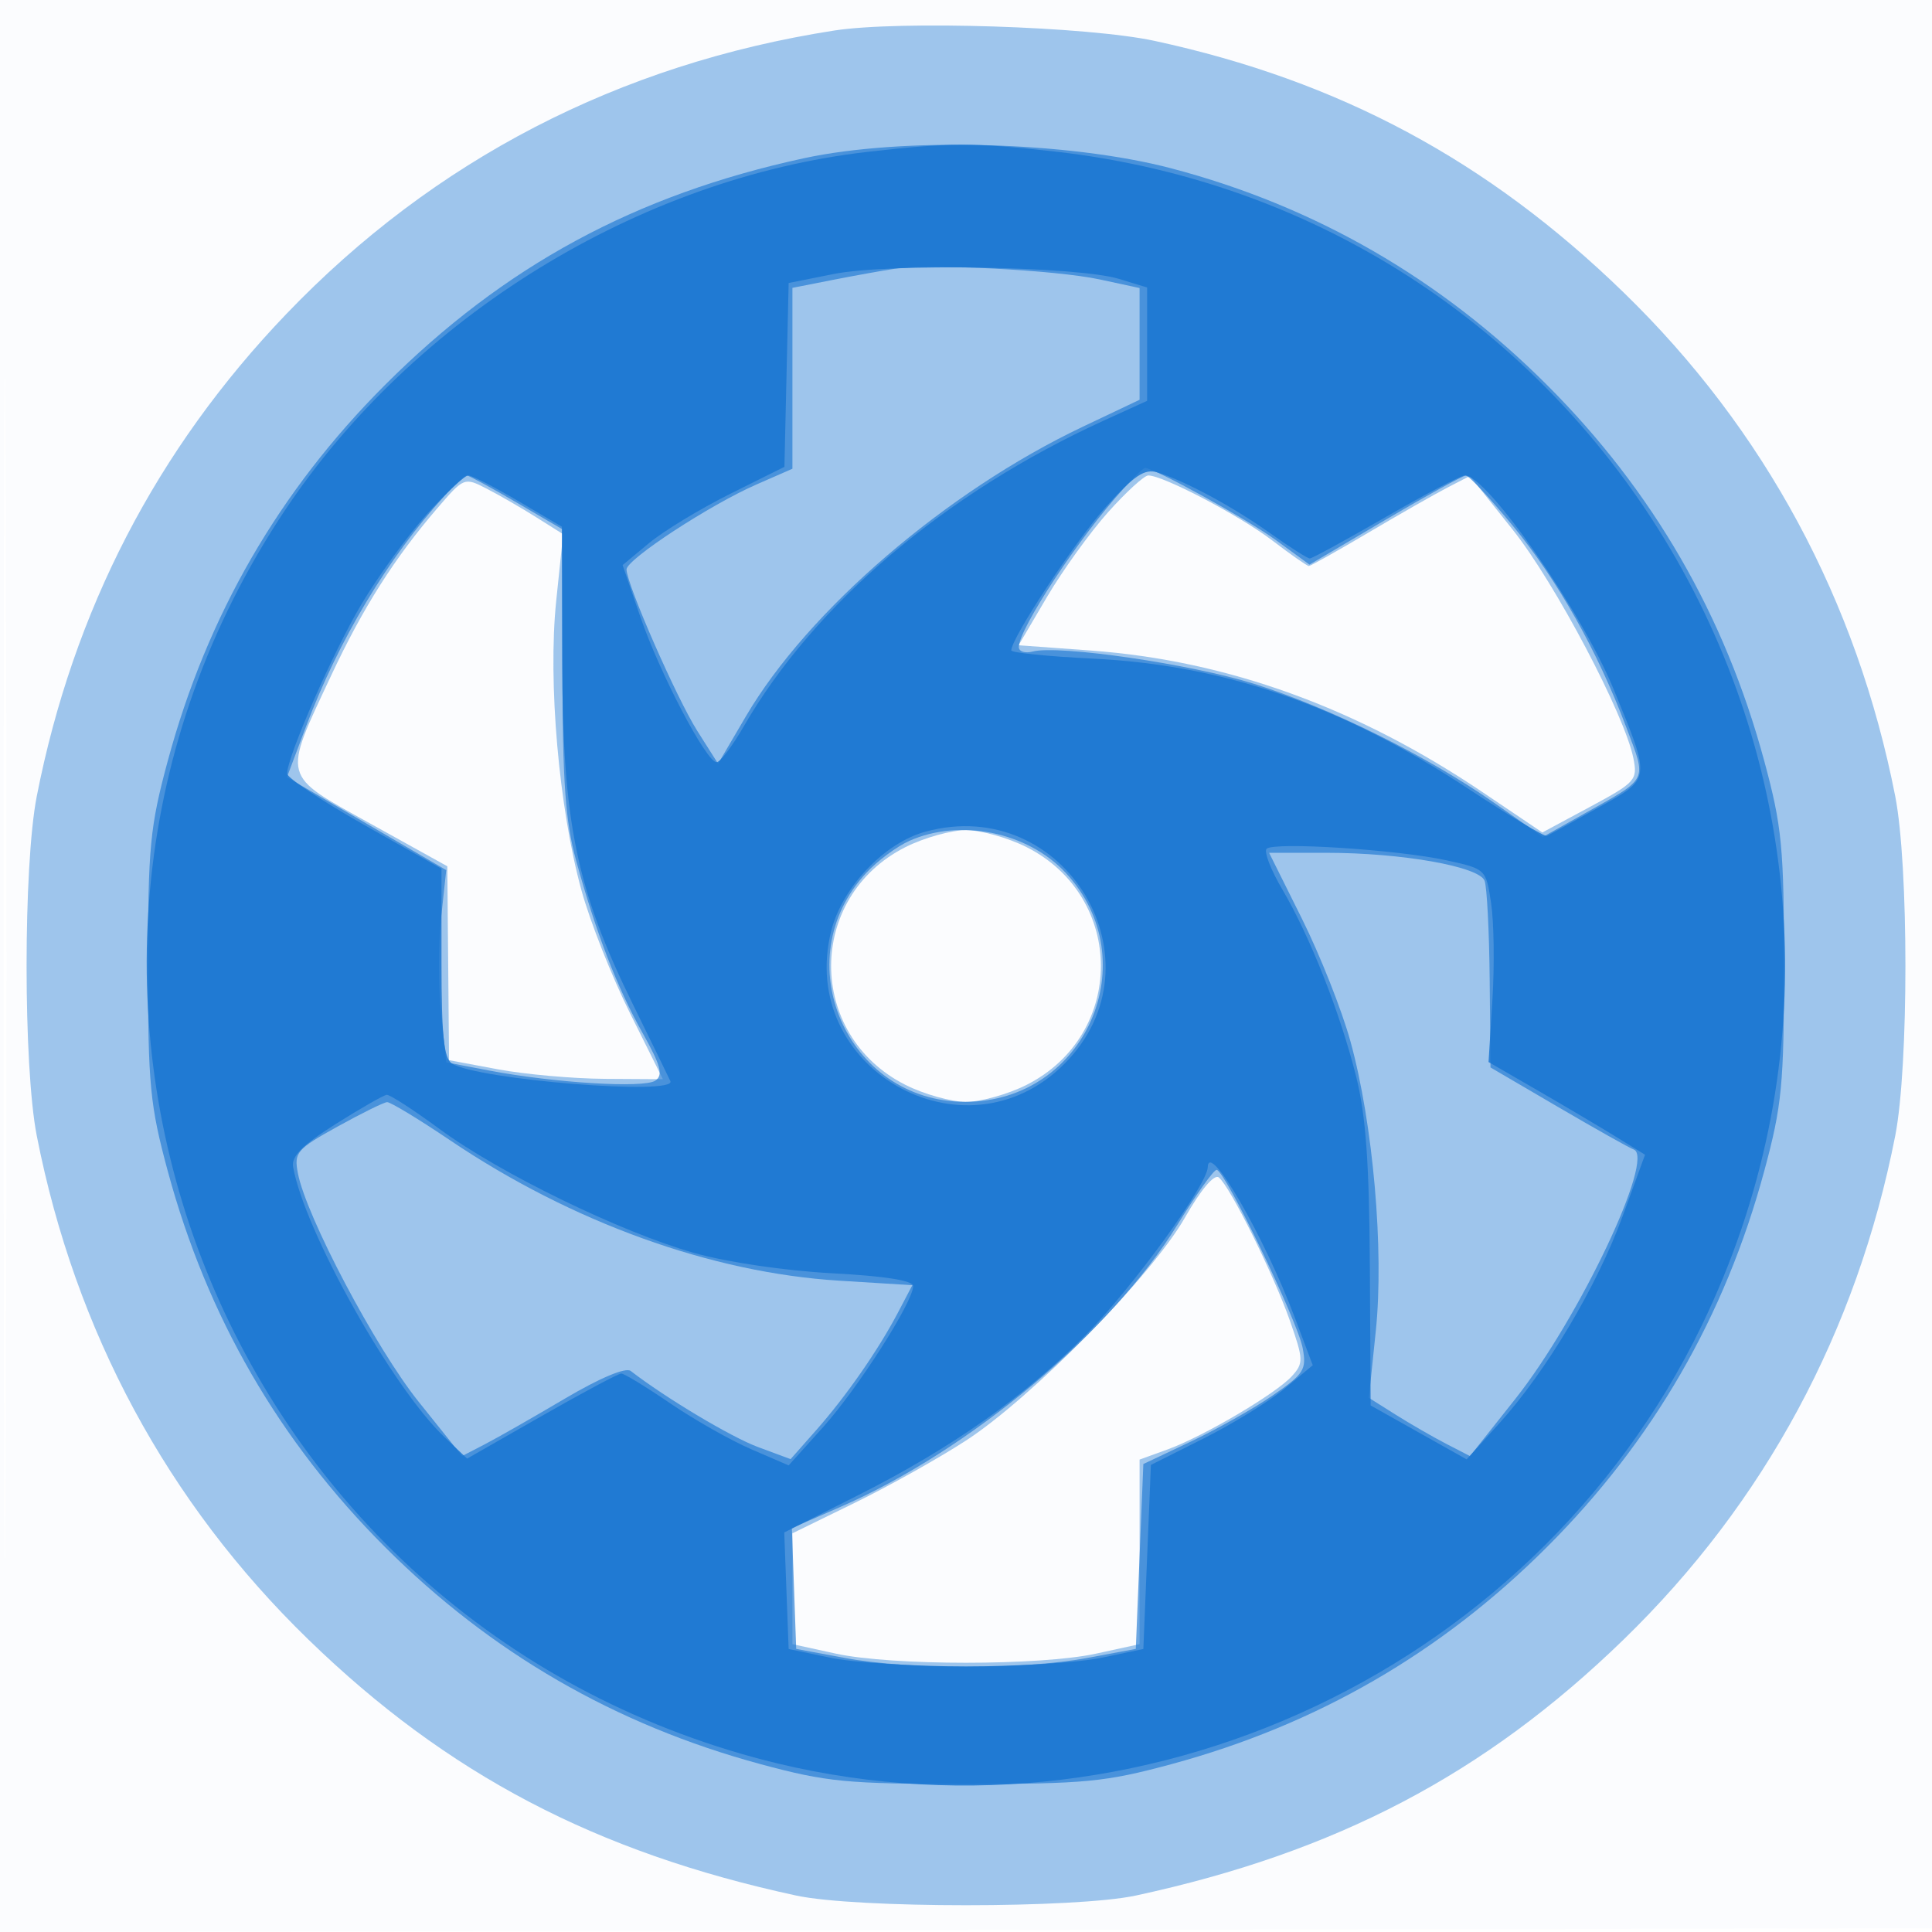
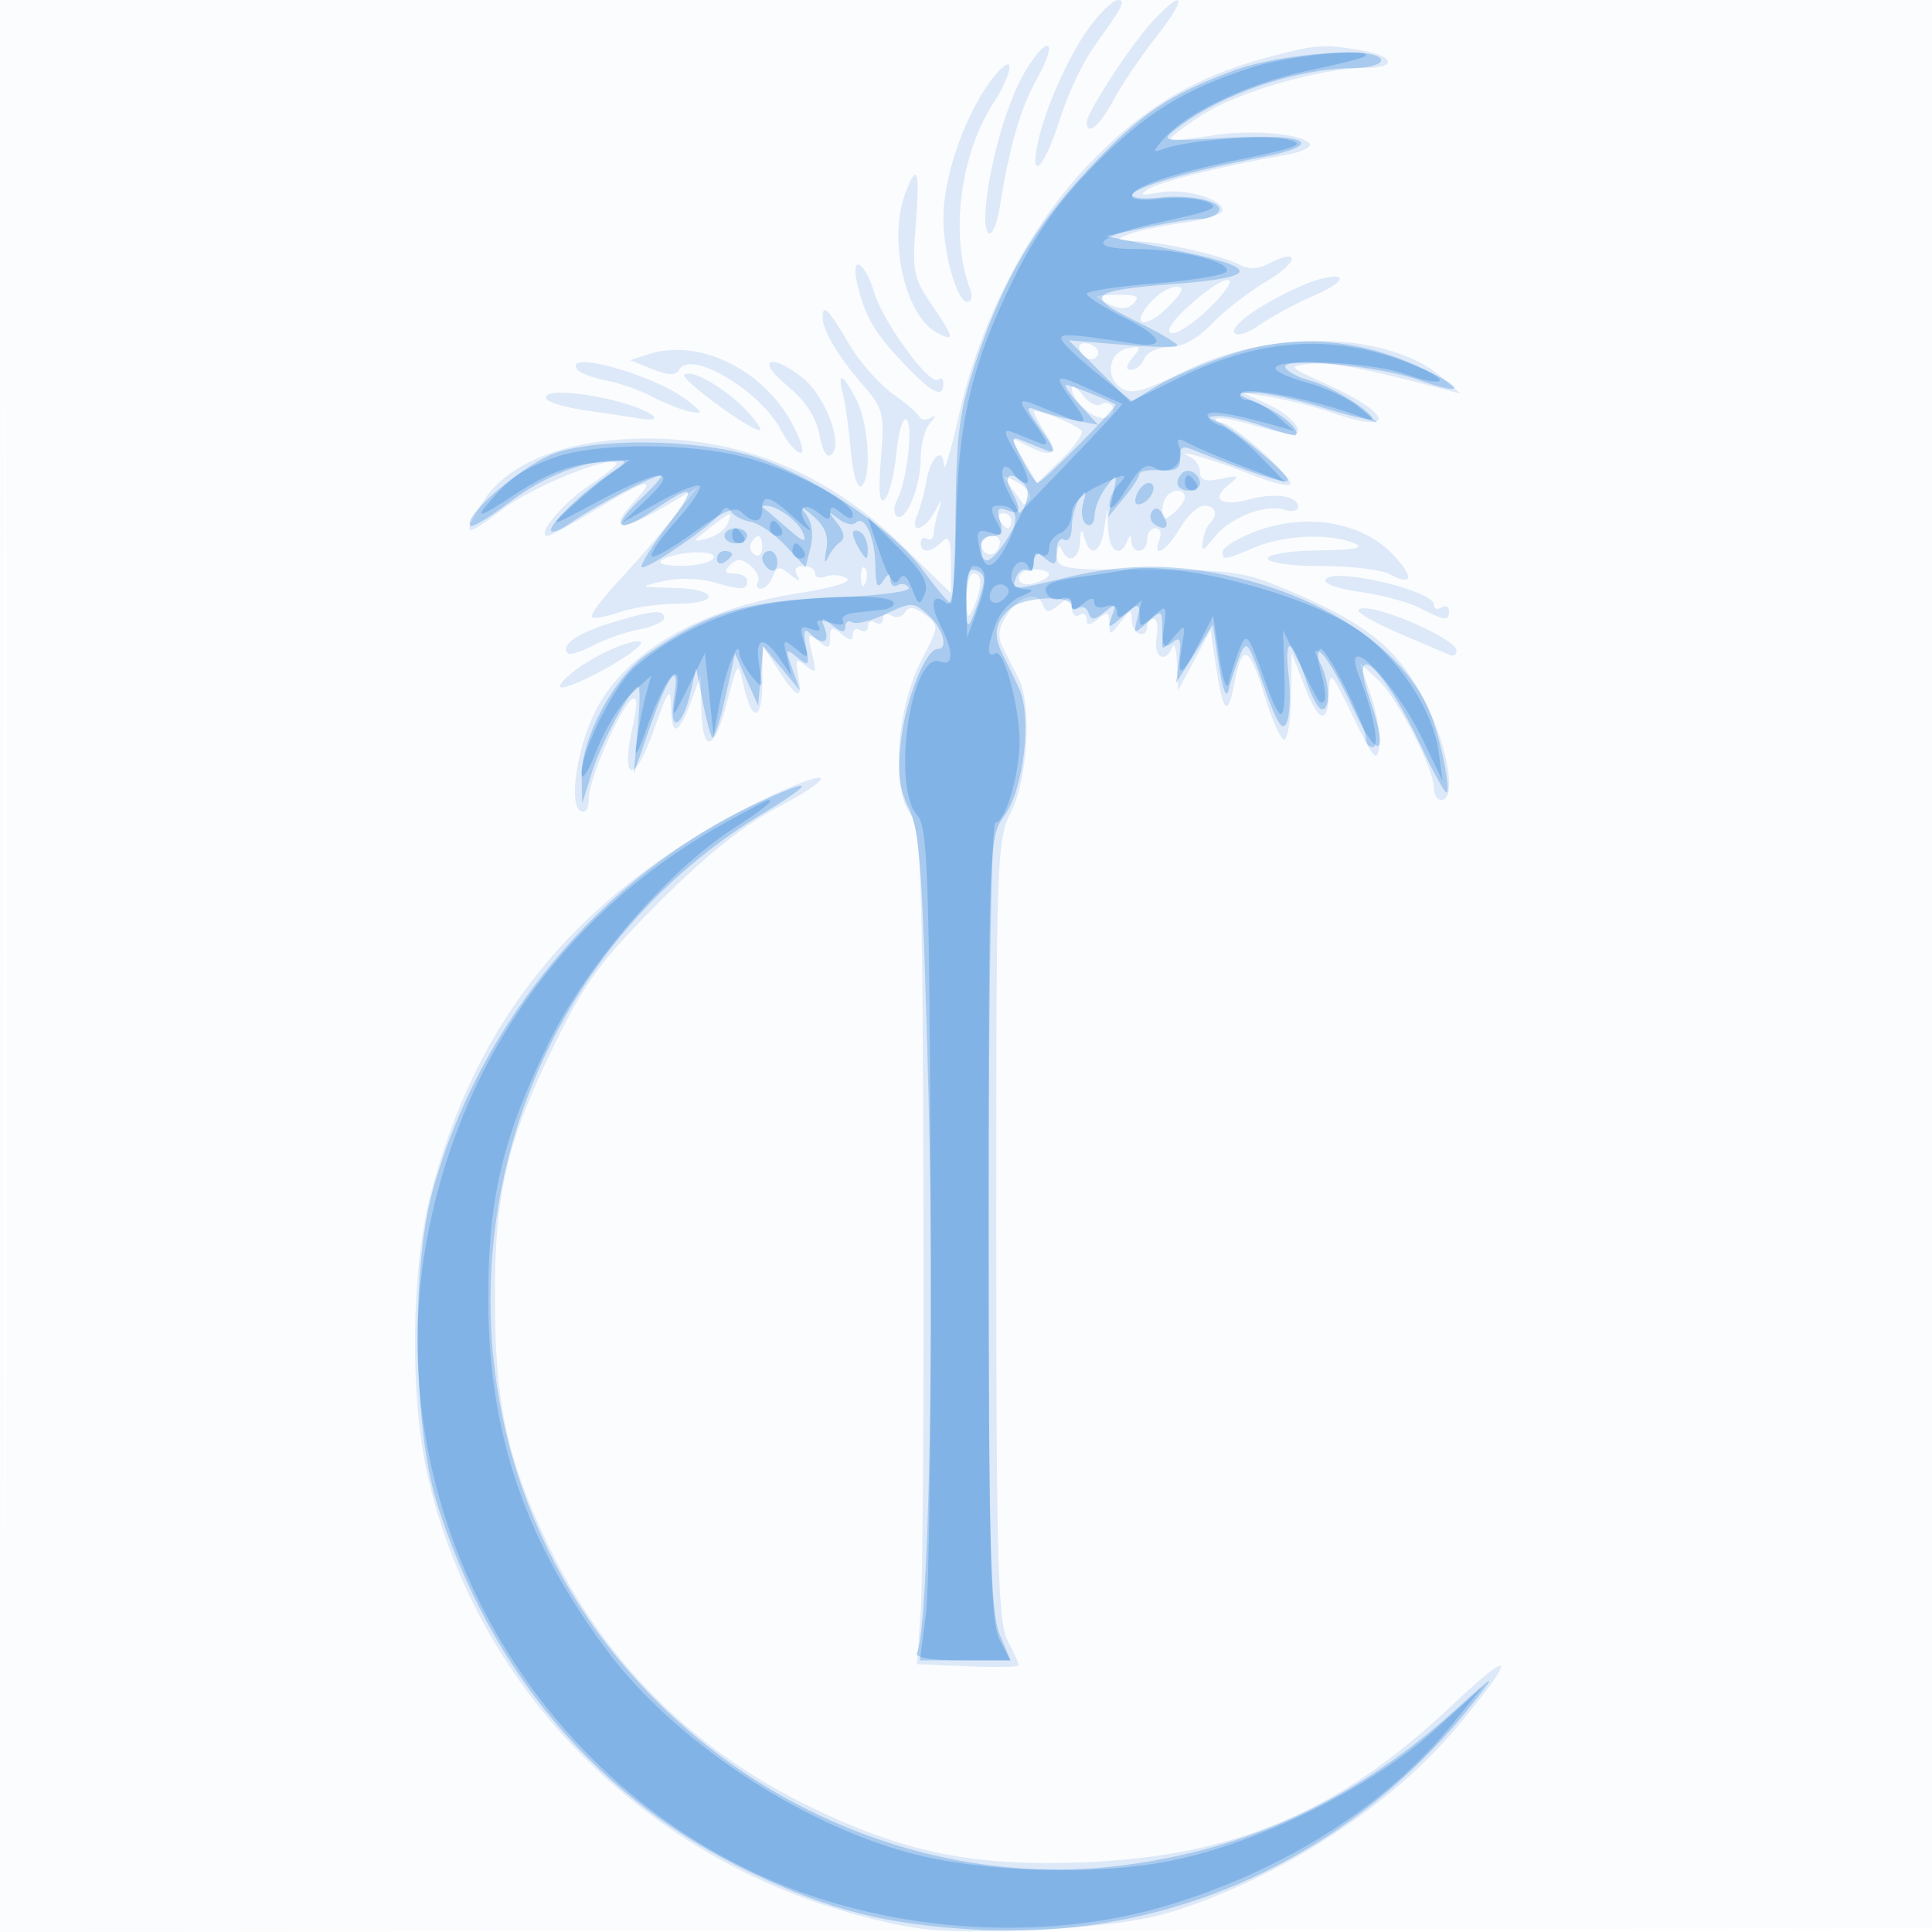
<svg xmlns="http://www.w3.org/2000/svg" width="256" height="256">
-   <path fill-opacity=".016" d="M0 128.004v128.004l128.25-.254 128.25-.254.254-127.75L257.008 0H0v128.004m.485.496c0 70.4.119 99.053.265 63.672.146-35.38.146-92.98 0-128C.604 29.153.485 58.1.485 128.5" fill="#1976D2" fill-rule="evenodd" />
-   <path fill-opacity=".414" d="M110.5 4.051C82.037 8.492 57.508 21.188 37.936 41.608 20.753 59.537 9.701 80.895 4.873 105.5c-1.801 9.181-1.801 35.819 0 45 5.086 25.923 17.318 48.612 35.98 66.739 18.375 17.848 38.091 28.197 64.647 33.931 7.912 1.708 37.088 1.708 45 0 26.556-5.734 46.272-16.083 64.647-33.931 18.662-18.127 30.894-40.816 35.98-66.739 1.801-9.181 1.801-35.819 0-45-5.086-25.923-17.318-48.612-35.98-66.739-18.016-17.5-37.679-28.049-62.147-33.342-8.851-1.915-33.839-2.719-42.5-1.368M57.937 67.355c-5.675 6.602-9.848 13.179-14.046 22.136-6.475 13.818-6.675 13.065 5.205 19.652l10.177 5.643.114 12.846.113 12.847 6.5 1.214c3.575.667 9.951 1.235 14.169 1.26l7.669.047-4.359-8.75c-2.397-4.812-5.289-12.125-6.425-16.25-2.998-10.886-4.465-27.659-3.355-38.358l.919-8.858-3.559-2.242c-1.957-1.233-4.909-2.936-6.559-3.786-2.978-1.534-3.026-1.515-6.563 2.599m88.906.496c-2.389 2.669-6.038 7.731-8.111 11.25l-3.767 6.399 9.58.7c18.028 1.316 35.321 7.575 51.975 18.814l7.848 5.295 6.334-3.404c6.009-3.23 6.304-3.56 5.738-6.405-1.147-5.77-10.374-23.254-15.998-30.312l-5.672-7.12-3.002 1.552c-1.651.854-6.361 3.538-10.467 5.966-4.107 2.428-7.65 4.414-7.875 4.414-.225 0-2.416-1.532-4.869-3.404-4.319-3.297-14.43-8.596-16.402-8.596-.533 0-2.924 2.183-5.312 4.851M119.97 112.25c-13.123 6.629-13.123 24.871 0 31.5 2.45 1.238 6.063 2.25 8.03 2.25 1.967 0 5.58-1.012 8.03-2.25 13.123-6.629 13.123-24.871 0-31.5-2.45-1.237-6.063-2.25-8.03-2.25-1.967 0-5.58 1.013-8.03 2.25M157 161.354c-4.352 7.642-20.272 23.85-29 29.524-3.575 2.325-10.213 6.041-14.75 8.26l-8.25 4.033V217.858l5.75 1.254c7.405 1.615 27.095 1.615 34.5 0l5.75-1.254v-24.456l3.648-1.32c4.794-1.733 14.437-7.412 16.54-9.741 1.553-1.719 1.535-2.204-.269-7.341-2.19-6.233-7.905-17.753-9.416-18.979-.608-.493-2.383 1.609-4.503 5.333" fill="#1976D2" fill-rule="evenodd" />
-   <path fill-opacity=".633" d="M106.5 20.973c-22.292 4.83-39.705 14.257-55.488 30.039-14.029 14.03-23.57 30.536-28.774 49.782-2.363 8.739-2.625 11.45-2.625 27.206s.262 18.467 2.625 27.206c5.204 19.246 14.745 35.752 28.774 49.782 14.03 14.029 30.536 23.57 49.782 28.774 8.739 2.363 11.45 2.625 27.206 2.625s18.467-.262 27.206-2.625c19.246-5.204 35.752-14.745 49.782-28.774 14.029-14.03 23.57-30.536 28.774-49.782 2.363-8.739 2.625-11.45 2.625-27.206s-.262-18.467-2.625-27.206c-5.204-19.246-14.745-35.752-28.774-49.782-14.091-14.09-30.744-23.693-49.782-28.705-13.549-3.567-35.609-4.171-48.706-1.334m12 14.646c-1.65.25-5.362.92-8.25 1.489L105 38.142v23.97l-4.75 2.077c-6.192 2.707-17.255 9.944-17.232 11.273.035 1.995 6.648 17.075 9.379 21.388l2.754 4.349 3.674-6.267c8.243-14.057 26.562-29.805 44.666-38.396L151 52.973V38.166l-5.25-1.133c-5.812-1.255-22.567-2.124-27.25-1.414m30.364 29.131C143.041 71.129 135 83.305 135 85.744c0 .588.826.853 1.835.589 3.458-.904 21.048 1.663 29.357 4.284 10.03 3.165 22.999 9.592 31.774 15.747l6.466 4.535 5.534-3.108c8.572-4.815 8.255-4.157 5.513-11.444-3.799-10.092-9.099-19.497-15.061-26.725-3.004-3.642-5.79-6.614-6.19-6.605-.4.009-5.225 2.667-10.721 5.907l-9.993 5.89-4.507-3.286C165.275 68.808 152.92 62 151.716 62c-.188 0-1.472 1.237-2.852 2.75m-90 1C51.41 73.915 44.842 84.856 40.56 96.241l-2.536 6.741 10.552 6.155 10.552 6.156-.681 6.353c-.374 3.495-.372 9.226.004 12.737l.683 6.383 5.683 1.085c8.602 1.642 20.516 2.366 22.019 1.338 1.068-.73.728-1.998-1.686-6.301-3.395-6.053-6.18-13.281-8.819-22.888-1.413-5.145-1.79-10.397-1.808-25.188L74.5 70.123l-6.088-3.561C65.063 64.603 62.11 63 61.849 63c-.261 0-1.605 1.237-2.985 2.75m61.636 45.667c-1.65.737-4.209 2.632-5.686 4.211-10.782 11.526-2.66 30.372 13.089 30.372 15.938 0 24.142-18.76 13.283-30.373-5.038-5.388-13.972-7.206-20.686-4.21m52.021 10.333c2.397 4.813 5.289 12.125 6.425 16.25 2.998 10.886 4.465 27.659 3.355 38.358l-.919 8.858 3.559 2.242c1.957 1.233 4.972 2.97 6.7 3.861l3.141 1.62 5.984-7.548c8.468-10.679 18.616-32.069 15.696-33.084-.529-.184-5.012-2.704-9.962-5.6l-9-5.265-.109-11.634c-.061-6.398-.364-12.295-.675-13.105-.725-1.891-10.983-3.703-20.967-3.703h-7.587l4.359 8.75M44.704 149.289c-5.391 2.986-5.757 3.417-5.238 6.149 1.091 5.733 10.297 23.167 15.988 30.278l5.776 7.216 3.002-1.552c1.651-.854 6.432-3.58 10.625-6.059 4.62-2.731 8.054-4.175 8.714-3.664 4.628 3.577 13.301 8.762 16.873 10.086l4.316 1.6 3.37-3.816c3.99-4.517 8.242-10.633 10.867-15.629l1.893-3.603-9.695-.598c-16.92-1.046-35.444-7.731-51.57-18.613-4.144-2.796-7.893-5.066-8.33-5.045-.437.022-3.403 1.484-6.591 3.25m111.329 12.97c-8.786 14.244-27.564 29.962-44.73 37.44l-6.376 2.778.286 8.006.287 8.007 6.5 1.208c8.333 1.549 23.668 1.549 32 0l6.5-1.209.5-12.249.5-12.249 6.276-2.966c3.452-1.63 8.335-4.381 10.851-6.113 4.167-2.866 4.523-3.428 3.986-6.28-.682-3.621-10.343-23.636-11.403-23.623-.39.004-2.72 3.267-5.177 7.25" fill="#1976D2" fill-rule="evenodd" />
-   <path fill-opacity=".833" d="M115 20.118C84.682 23.586 54.789 41.994 37.68 67.73-3.021 128.953 27.51 211.9 98.296 232.413c50.062 14.507 104.459-9.792 127.215-56.827C258.3 107.81 214.472 28.41 139.666 20.069c-10.711-1.194-13.857-1.188-24.666.049m-4.5 16.181l-6 1.201-.28 12.178-.28 12.179-7.22 3.599c-3.971 1.98-8.795 4.91-10.72 6.51l-3.5 2.91 2.334 6.812C87.393 89.16 93.598 101 94.954 101c.471 0 2.089-2.137 3.596-4.75 9.336-16.183 26.726-30.955 47.7-40.518l5.75-2.621V38.094l-3.75-1.144c-5.437-1.658-30.556-2.091-37.75-.651m36.061 30.844C142.51 71.649 134 84.546 134 86.18c0 .31 4.838.799 10.75 1.087 17.603.858 33.113 6.239 49.915 17.316 5.371 3.542 10.015 6.322 10.319 6.178.304-.143 3.341-1.819 6.75-3.723 7.107-3.97 7.052-3.561 2.109-15.64C209.616 81.068 197.061 63 194.11 63c-.524 0-5.238 2.475-10.478 5.5-5.239 3.025-9.774 5.5-10.077 5.5-.303 0-2.689-1.521-5.303-3.38-4.927-3.505-11.193-6.882-14.883-8.021-1.702-.526-3.071.388-6.808 4.544m-90.026 1.029c-2.558 2.845-6.464 8.226-8.681 11.958-3.706 6.237-9.746 20.006-9.814 22.37-.016.55 4.581 3.611 10.216 6.803l10.244 5.802v12.483c0 9.611.322 12.681 1.398 13.348 3.467 2.146 29.807 4.253 28.929 2.314-.187-.412-2.439-5.025-5.004-10.25-7.445-15.161-9.276-24.064-9.326-45.352l-.043-17.851-5.771-3.399C65.508 64.529 62.522 63 62.048 63c-.474 0-2.955 2.328-5.513 5.172m66.085 42.031c-5.429 1.479-11.024 7.375-12.478 13.148C105.571 141.503 127.79 154.21 141 141c13.493-13.493.151-35.847-18.38-30.797m45.208 2.27c-.369.387.572 2.813 2.091 5.39 3.672 6.227 7.668 16.356 9.778 24.784 1.284 5.128 1.741 11.474 1.817 25.216l.102 18.364 6.362 3.573 6.361 3.573 4.296-4.745c6.263-6.918 12.985-18.203 16.375-27.493l2.965-8.125-3.737-2.311c-2.056-1.271-6.722-4.035-10.369-6.143l-6.63-3.832.513-8.233c.283-4.528.206-10.283-.17-12.79-.68-4.54-.702-4.561-5.882-5.699-6.478-1.422-22.966-2.478-23.872-1.529M44.5 148.928c-4.405 2.781-5.911 4.291-5.665 5.68 1.497 8.459 13.101 29.194 20.024 35.778l3.035 2.886 9.868-5.636c5.427-3.1 10.181-5.636 10.564-5.636.383 0 3.299 1.776 6.479 3.947 3.181 2.171 8.013 4.91 10.739 6.086l4.956 2.139 4.54-5.042c4.589-5.096 11.96-16.631 11.96-18.716 0-.736-3.755-1.33-10.75-1.701-6.206-.33-13.92-1.465-18.25-2.686-9.699-2.736-25.808-10.574-33.753-16.423-3.439-2.532-6.589-4.572-7-4.534-.411.039-3.447 1.775-6.747 3.858m115.533 5.738c-.066 2.336-10.026 16.03-16.166 22.227-8.065 8.141-17.827 15.013-30.159 21.23l-9.791 4.937.291 7.72.292 7.72 5.5 1.154c3.025.634 11.125 1.153 18 1.153s14.975-.519 18-1.153l5.5-1.154.5-12.195.5-12.195 7-3.515c3.85-1.934 8.675-4.906 10.723-6.605l3.722-3.09-2.347-6.236c-4.096-10.882-11.461-23.619-11.565-19.998" fill="#1976D2" fill-rule="evenodd" />
+   <path fill="#1976D2" fill-opacity=".016" fill-rule="evenodd" d="M0 128.004v128.004l128.25-.254 128.25-.254.254-127.75L257.008 0H0v128.004m.485.496c0 70.4.119 99.053.265 63.672.146-35.38.146-92.98 0-128C.604 29.153.485 58.1.485 128.5" />
+   <path fill="#1976D2" fill-opacity=".135" fill-rule="evenodd" d="M144.622 3.251c-2.801 3.673-6.024 10.75-7.076 15.539-1.219 5.551.868 3.47 2.829-2.821 1.031-3.308 3.081-7.691 4.555-9.741C148.81.831 149.234 0 148.11 0c-.555 0-2.124 1.463-3.488 3.251m8.166-.501C149.988 5.728 144 14.889 144 16.196c0 1.918 1.696.521 3.523-2.902 1.087-2.039 3.675-5.864 5.75-8.5 4.069-5.169 3.743-6.54-.485-2.044m-16.824 6.5c-2.282 3.697-4.56 11.243-5.283 17.5-.605 5.241 1 5.681 1.826.5 1.276-7.999 2.719-12.915 4.99-17 2.751-4.949 1.435-5.807-1.533-1M168 7.591c-9.45 2.509-16.094 6.406-23.195 13.606-8.227 8.342-14.903 21.062-17.742 33.803-1.042 4.675-1.932 7.686-1.979 6.691-.122-2.634-1.773-1.182-2.327 2.047-.261 1.519-.811 3.549-1.223 4.512-1.101 2.575.957 2.136 2.344-.5.895-1.701 1.025-1.762.534-.25-.358 1.1-.672 2.543-.698 3.206-.026.663-.422.974-.881.691-.458-.283-.833-.038-.833.544 0 1.409 1.316 1.343 2.8-.141.933-.933 1.2-.313 1.2 2.793v3.993l-6.487-6.329c-10.507-10.253-22.907-14.944-37.091-14.034-8.737.561-15.529 3.596-18.384 8.216-2.957 4.785-2.568 4.952 2.504 1.081 3.95-3.016 14.147-7.164 15.148-6.163.193.193-1.439 1.535-3.627 2.983-3.591 2.376-7.115 6.66-5.479 6.66.36 0 3.247-1.575 6.416-3.5 6.81-4.137 8.211-4.418 5.004-1.004-3.462 3.685-1.822 4.067 3.667.855l4.829-2.826-3.5 4.347c-1.925 2.392-5.198 6.163-7.273 8.382-2.075 2.219-3.56 4.246-3.301 4.506.26.259 1.912-.031 3.672-.644 1.76-.614 5.158-1.116 7.551-1.116 5.928 0 5.553-1.974-.399-2.102-4.579-.099-4.629-.131-1.385-.898 1.851-.437 4.773-.391 6.493.103C98.339 78.244 99 78.23 99 77c0-.55-.765-1-1.7-1-1.288 0-1.419-.281-.542-1.158.876-.876 1.529-.849 2.689.114.842.699 1.284 1.67.983 2.157-.301.488-.12.887.404.887s1.23-.726 1.571-1.613c.529-1.378.862-1.415 2.299-.25 1.156.938 1.446.973.929.113-.473-.787-.173-1.25.808-1.25.857 0 1.559.436 1.559.969 0 .532.653.717 1.452.411.799-.306 2.033-.198 2.742.24.78.482-1.748 1.267-6.383 1.984-12.956 2.003-22.911 7.752-26.874 15.519-2.446 4.794-3.612 12.342-2.055 13.304.7.433 1.122-.173 1.128-1.618.011-2.585 4.239-12.227 5.779-13.179.656-.405.676.805.06 3.545-1.656 7.372.167 7.932 2.688.825 2.073-5.842 2.315-6.154 2.385-3.083.088 3.858 1.025 3.437 2.752-1.239l1.174-3.178.076 4.191c.113 6.252 1.669 6.044 3.356-.448 1.478-5.687 1.499-5.711 2.235-2.472 1.157 5.092 2.483 4.847 2.502-.462l.017-4.809 2.081 3.25c2.497 3.898 3.284 4.12 2.639.741-.412-2.155-.264-2.331 1.049-1.25 1.331 1.096 1.435.881.8-1.666-.642-2.575-.542-2.77.834-1.627C109.753 86.04 110 85.969 110 84.5c0-1.438.264-1.526 1.5-.5 1.118.928 1.5.944 1.5.063 0-.649.45-.903 1-.563.55.34 1 .115 1-.5s.45-.84 1-.5c.55.34 1 .115 1-.5s.5-.809 1.112-.431a1.32 1.32 0 0 0 1.809-.441c.5-.809 1.245-.721 2.638.311 1.91 1.416 1.903 1.511-.42 5.947-3.222 6.153-4.078 16.532-1.666 20.213 1.589 2.426 1.754 6.866 1.884 50.78.079 26.466-.082 51.271-.357 55.121l-.5 7 6.75.296c3.713.162 6.75.101 6.75-.136 0-.237-.672-1.72-1.494-3.296-1.268-2.432-1.495-10.638-1.5-54.403-.006-49.57.07-51.688 1.994-55.461 2.186-4.287 2.743-14.051 1-17.514-.55-1.092-1.477-2.923-2.06-4.069-.809-1.588-.684-2.659.523-4.5 1.706-2.604 4.11-3.189 4.791-1.167.328.975.787.948 2.083-.122 1.435-1.185 1.663-1.143 1.663.309 0 .924.45 1.403 1 1.063.55-.34 1-.086 1 .563 0 .881.382.865 1.5-.063 1.24-1.029 1.5-.93 1.5.569 0 1.693.097 1.685 1.468-.128 1.329-1.756 1.471-1.774 1.5-.191.033 1.802 2.032 2.54 2.032.75 0-.55.388-1 .861-1 .474 0 .647 1.125.384 2.5-.486 2.542 1.172 3.532 2.093 1.25.277-.687.56.325.627 2.25l.123 3.5 2.156-4 2.155-4 .732 4.848c.932 6.181 1.568 6.771 2.418 2.243 1.025-5.466 1.974-5.121 3.961 1.442.994 3.282 2.185 5.967 2.648 5.967.463 0 .875-2.588.916-5.75l.073-5.75 1.633 4.25c1.95 5.075 3.188 5.45 3.306 1 .08-3.028.3-2.806 3.217 3.25 2.675 5.556 3.179 6.124 3.464 3.912.184-1.424-.325-4.504-1.132-6.845l-1.467-4.258 2.434 2.287c2.597 2.44 7.398 11.747 7.398 14.342 0 .859.45 1.562 1 1.562 2.011 0 .922-6.837-2.03-12.745-3.529-7.061-7.405-10.333-17.355-14.648-6.663-2.89-7.894-3.087-19.365-3.097-11.606-.009-12.246-.115-12.171-2.01.043-1.1.306-1.437.583-.75.823 2.038 2.329 1.425 2.454-1 .087-1.693.229-1.817.573-.5.693 2.649 2.126 2.096 2.595-1l.416-2.75.15 2.75c.155 2.836 1.598 3.706 2.488 1.5.403-1 .52-1 .583 0 .113 1.788 2.079 1.552 2.079-.25 0-.825.498-1.5 1.107-1.5s.848.675.531 1.5c-1.016 2.648.871 1.601 2.703-1.5.975-1.65 2.422-3 3.216-3 1.528 0 1.909 1.201.747 2.362-.382.383-.808 1.47-.946 2.417-.198 1.363.103 1.264 1.446-.478 2.057-2.666 6.778-4.569 9.328-3.759 1.027.326 1.868.145 1.868-.401 0-1.425-3.027-1.889-6.392-.98-3.725 1.006-5.236.061-2.918-1.825 1.676-1.363 1.606-1.429-.94-.885-1.996.426-2.75.193-2.75-.849 0-.789-.562-1.703-1.25-2.03-2.929-1.392 3.193.36 8 2.29 2.887 1.16 5.25 1.718 5.25 1.24 0-1.236-7.771-8.102-9.17-8.102-.64 0-.938-.226-.662-.502.276-.276 2.693.158 5.37.964 2.678.805 5.047 1.286 5.265 1.068.821-.821-1.151-2.776-4.173-4.138l-3.13-1.41 4 .655c2.2.36 5.744 1.264 7.876 2.009 8.742 3.054 8.25.231-.657-3.772-5.102-2.293-5.149-2.353-2.111-2.663 2.698-.275 6.889.516 17.392 3.283l2.5.658-2.369-2.083c-7.003-6.156-22.712-6.577-34.121-.914-5.645 2.802-7.175 3.197-8.532 2.205-2.132-1.559-1.523-4.728 1.002-5.214 1.698-.327 1.779-.163.616 1.239-.924 1.112-.982 1.615-.187 1.615.635 0 1.413-.675 1.729-1.5.317-.825 1.794-1.5 3.282-1.5 1.723 0 3.772-1.122 5.643-3.089 1.615-1.699 4.925-4.261 7.356-5.694 4.228-2.492 4.371-4.513.159-2.259-1.332.713-2.642.758-3.805.131-2.313-1.248-10.394-3.072-13.966-3.152-2.433-.055-2.54-.172-.807-.874 1.1-.445 4.363-1.134 7.25-1.53 2.887-.396 5.25-1.14 5.25-1.652 0-1.548-5.147-3.002-8.424-2.379-2.36.449-2.694.345-1.434-.448 1.584-.996 10.303-3.163 18.136-4.507 2.078-.356 3.55-1.016 3.272-1.466-.855-1.384-7.786-1.975-13.05-1.115-2.75.45-5.164.665-5.365.477-.201-.187 1.76-1.689 4.358-3.336C164.205 12.119 175.161 9 180.947 9c4.286 0 3.809-1.613-.697-2.358-4.977-.823-5.819-.758-12.25.949m-37.398 4.075c-3.225 4.874-5.604 12.204-5.596 17.243.007 4.731 1.812 11.091 3.148 11.091.601 0 .766-.758.382-1.75-2.683-6.926-1.311-17.862 3.082-24.569 1.377-2.101 2.327-4.345 2.113-4.987-.214-.643-1.622.695-3.129 2.972m-10.627 13.899c-2.334 6.139-.064 16.246 4.155 18.505 2.478 1.326 2.364.739-.734-3.776-2.359-3.436-2.553-4.43-2.058-10.544.581-7.19.212-8.326-1.363-4.185m-6.356 12.185c1.012 4.232 2.308 6.426 6.202 10.5 3.698 3.868 5.179 4.607 5.179 2.583 0-.641-.286-.88-.636-.531-1.02 1.021-7.278-7.451-8.533-11.552-1.315-4.298-3.204-5.152-2.212-1m59.453-.138c-5.47 2.3-10.132 5.483-9.508 6.492.317.512 1.852.024 3.412-1.087 1.559-1.11 4.765-2.838 7.123-3.84 2.358-1.001 3.858-2.085 3.334-2.409-.524-.324-2.487.056-4.361.844m-15.365 2.765c-2.334 2.078-3.296 3.523-2.5 3.757.711.21 3.009-1.31 5.107-3.376 4.741-4.672 2.57-4.989-2.607-.381m-5.213-.371c-2.813 3.109-.776 3.73 2.264.691 1.975-1.976 2.276-2.697 1.124-2.697-.864 0-2.389.903-3.388 2.006m-5.711.229c1.687.813 2.586.796 3.45-.068.889-.889.347-1.151-2.283-1.099-3.24.063-3.311.134-1.167 1.167M109 42.066c0 1.703 2.059 5.165 5.27 8.859 2.798 3.22 2.945 3.808 2.461 9.842-.355 4.417-.193 6.095.518 5.384.568-.568 1.251-3.301 1.518-6.074.266-2.772.862-4.806 1.324-4.521.968.598.114 8.127-1.206 10.633-.49.93-.505 1.928-.034 2.219 1.235.763 3.149-3.949 3.149-7.755 0-1.789.563-3.859 1.25-4.6.803-.865.834-1.113.085-.693-.64.359-1.315.296-1.5-.14-.184-.436-1.796-1.818-3.581-3.071-1.786-1.254-4.416-4.275-5.845-6.714-2.647-4.517-3.409-5.27-3.409-3.369m34 3.906c0 1.356 1.777 2.198 2.425 1.149.31-.501-.109-1.169-.931-1.485-.822-.315-1.494-.164-1.494.336m-57 .943-2.5.804 2.917 1.179c2.186.884 3.094.892 3.625.034 1.61-2.606 10.8 2.928 13.485 8.12.838 1.621 1.992 2.948 2.563 2.948.571 0-.003-1.864-1.276-4.143-3.936-7.046-12.321-11.031-18.814-8.942m-9.57 1.972c.301.487 2.015 1.165 3.809 1.505 1.794.34 4.611 1.332 6.261 2.203 1.65.872 3.9 1.756 5 1.966 1.729.331 1.661.119-.5-1.56-4.243-3.298-16.142-6.657-14.57-4.114m27.805 2.155c2.481 2.045 3.907 4.2 4.353 6.575.434 2.313 1.002 3.193 1.645 2.55 1.496-1.496-.952-7.801-3.94-10.151-4.257-3.349-6.194-2.383-2.058 1.026M90.68 49.654c-.569.568 8.629 7.346 9.97 7.346.384 0-.392-1.168-1.726-2.595-2.747-2.941-7.383-5.613-8.244-4.751m21.019 2.596c.322 1.237.788 4.613 1.036 7.502.247 2.888.859 4.999 1.358 4.691 1.447-.894 1.05-8.266-.619-11.493-1.816-3.512-2.584-3.815-1.775-.7m30.333-.829c-.059 1.704 3.143 4.449 4.556 3.907.77-.296 1.147-.948.837-1.449-.31-.501-1.012-.634-1.561-.295-.548.339-1.628-.216-2.399-1.234-.771-1.017-1.416-1.435-1.433-.929m-69.614 1.446c.295.477 2.684 1.168 5.309 1.536 2.625.367 5.788.837 7.028 1.045 3.944.66 1.459-1.157-3.181-2.325-5.311-1.337-9.904-1.466-9.156-.256M137 54.557c0 .282.727 1.623 1.615 2.978 1.777 2.712.7 3.239-2.794 1.369-2.03-1.086-2.032-1.07-.223 1.992l1.824 3.088 3.291-3.19c1.81-1.755 2.953-3.466 2.539-3.802-1.28-1.042-6.252-2.978-6.252-2.435m-3.033 10.029c.807 1.053 1.549 2.056 1.65 2.231.1.174.465-.141.811-.7.345-.559-.397-1.563-1.65-2.231-2.148-1.144-2.194-1.104-.811.7m20.7 1.081c-.367.366-.667 1.321-.667 2.122 0 1.181.283 1.221 1.5.211.825-.685 1.5-1.64 1.5-2.122 0-1.036-1.384-1.161-2.333-.211M94 69.982c-2.333 1.809-2.354 1.901-.319 1.38 1.199-.308 2.423-1.19 2.718-1.961.68-1.771.615-1.755-2.399.581M132.5 69c.34.55.816 1 1.059 1s.441-.45.441-1-.477-1-1.059-1-.781.45-.441 1m33.25 1.658c-2.062.856-3.75 1.958-3.75 2.449 0 1.17.14 1.15 4.346-.607 3.905-1.632 9.983-1.863 13.154-.5 1.392.598-.052.881-4.75.93-3.786.039-6.75.509-6.75 1.07 0 .572 3.022 1 7.066 1 3.886 0 7.974.486 9.085 1.081 3.036 1.625 3.266.471.501-2.512-4.229-4.563-12.024-5.763-18.902-2.911m-66.207 1.273c-.317.512-.118 1.213.441 1.559.559.345 1.016-.074 1.016-.931 0-1.757-.6-2.015-1.457-.628m30.457.01c0 1.676 1.774 2.092 2.364.553.348-.907-.003-1.494-.895-1.494-.808 0-1.469.423-1.469.941M87.71 74.2c-.691.44.372.776 2.481.785 2.03.008 3.975-.445 4.322-1.006.725-1.173-4.897-.99-6.803.221m26.369 2.383c.048 1.165.285 1.402.604.605.289-.722.253-1.585-.079-1.917-.332-.332-.568.258-.525 1.312m20.921.038c0 .699.826.976 2 .669 1.1-.288 2-.824 2-1.192s-.9-.669-2-.669-2 .536-2 1.192m-6.93 2.629c.059 2.724.21 2.926.93 1.25 1.187-2.763 1.187-4.5 0-4.5-.55 0-.968 1.463-.93 3.25m47.564-2.466c-.336.543 1.648 1.261 4.541 1.645 2.826.375 6.395 1.332 7.932 2.126 3.335 1.725 3.893 1.78 3.893.386 0-.582-.45-.781-1-.441s-1 .176-1-.363c0-1.904-13.339-5.016-14.366-3.353M180 80.886c0 .41 2.575 1.841 5.721 3.18l6.5 2.767c.429.184.779-.103.779-.636 0-1.056-5.534-3.916-10.122-5.232-1.583-.454-2.878-.49-2.878-.079m-99.201 1.7c-4.388 1.35-6.601 2.945-5.548 3.998.248.249 1.756-.229 3.35-1.061 1.595-.832 4.362-1.79 6.149-2.129 1.787-.339 3.25-1.017 3.25-1.505 0-1.186-1.58-1.033-7.201.697m-2.221 4.68c-2.157 1.229-4.124 2.847-4.371 3.597-.403 1.223 7.605-2.708 10.243-5.028 1.954-1.718-2.059-.74-5.872 1.431m19.893 20.013c-22.358 11.753-35.535 28.009-41.448 51.131-2.54 9.931-2.725 26.564-.41 36.893 6.413 28.617 29.017 51.389 58.379 58.814 7.22 1.826 10.282 2.053 21.465 1.593 8.9-.366 14.98-1.155 19.14-2.485 14.354-4.588 28.82-14.007 37.461-24.391 8.039-9.659 7.757-10.818-.691-2.834-14.825 14.012-28.67 19.934-48.528 20.757-14.666.608-23.883-1.237-36.339-7.272-15.849-7.68-27.588-19.433-34.991-35.034-5.326-11.222-6.875-18.369-6.926-31.951-.054-14.458 1.498-21.089 8.067-34.462 3.914-7.968 6.085-10.899 13.749-18.558 6.362-6.358 11.208-10.198 16.101-12.759 3.85-2.015 6.1-3.663 5-3.663-1.1 0-5.613 1.9-10.029 4.221" />
+   <path fill="#1976D2" fill-opacity=".267" fill-rule="evenodd" d="M163.423 9.363c-8.586 3.193-12.394 5.782-19.197 13.055-7.212 7.71-11.201 14.479-14.778 25.082-2.304 6.828-2.717 9.793-2.824 20.244-.068 6.735-.349 12.23-.624 12.211-.275-.018-1.935-1.985-3.688-4.37-3.776-5.136-13.074-11.591-21.076-14.631-6.833-2.596-20.271-3.125-27.236-1.073-4.137 1.22-12.885 8.567-11.659 9.793.254.255 2.542-1.125 5.084-3.065 4.462-3.406 9.943-5.592 14.048-5.603 1.76-.005 1.706.172-.5 1.647-3.588 2.4-7.973 6.58-7.973 7.602 0 .485 1.237.009 2.75-1.056C78.757 67.08 86.535 63 87.566 63c.355 0-.814 1.363-2.597 3.029-4.212 3.935-3.195 4.876 1.685 1.56 5.415-3.68 5.826-3.236 1.839 1.988C86.572 72.094 85 74.568 85 75.075c0 .984 9.569-5.569 10.623-7.274.42-.679.833-.682 1.252-.008.344.554 1.521 1.165 2.617 1.357 1.096.193 3.175 1.624 4.621 3.182l2.629 2.831.672-2.677c.408-1.624.17-3.328-.604-4.332-.903-1.172-.629-1.103.941.236 1.584 1.351 2.077 2.635 1.727 4.5-.27 1.436-.195 1.935.166 1.11s1.122-1.803 1.692-2.174c.68-.443.543-1.3-.4-2.5-1.284-1.633-1.268-1.695.156-.585.876.683 1.913.921 2.304.529 1.156-1.155 2.571 1.958 2.604 5.73.023 2.631.271 3.128 1 2 .704-1.09.974-1.142.985-.191.008.72.434 1.05.946.734.512-.317 1.183-.168 1.491.33.316.511-4.124 1.084-10.181 1.313-11.399.431-16.528 1.999-24.458 7.474-4.437 3.064-8.811 11.236-8.716 16.286l.067 3.554 1.305-4.176C79.679 98.359 83.676 91 84.59 91c.235 0 .192 2.588-.097 5.75l-.524 5.75 2.097-6c2.564-7.338 4.088-9.222 3.242-4.008-.763 4.701 1.078 4.094 2.187-.721l.753-3.271.848 4.388c.466 2.414 1.045 4.586 1.286 4.828.242.241 1.021-2.156 1.73-5.328l1.291-5.767 1.528 3.44 1.528 3.439.341-3.927.342-3.928 2.431 2.928 2.432 2.927-1.035-2.899c-.948-2.66-.894-2.783.659-1.5 1.535 1.268 1.643 1.134 1.156-1.427-.383-2.016-.229-2.518.539-1.75 1.643 1.643 2.691 1.283 1.957-.674-.574-1.532-.446-1.579 1.032-.378 1.19.968 1.687 1.025 1.687.191 0-.649.419-.922.931-.605.513.316 2.528-.186 4.478-1.116 3.368-1.606 3.65-1.599 5.569.138 1.998 1.808 2.747 4.52 1.249 4.52-1.566 0-4.223 6.665-4.841 12.145-.484 4.295-.231 6.449 1.059 9 1.439 2.845 1.832 8.601 2.584 37.855.823 31.951-.002 71.529-1.541 74.02-.372.602 1.904.98 5.902.98h6.508l-1.449-3.468c-1.201-2.875-1.449-12.204-1.449-54.54 0-49.948.045-51.134 2.053-53.85 2.614-3.535 3.736-13.161 1.975-16.938a182.276 182.276 0 0 0-2.145-4.44c-1.328-2.611-1.076-4.279.918-6.084 1.809-1.637 8.193-1.925 8.197-.371.001.445.414.555.917.244.503-.311 1.104 0 1.337.691.33.98.793.951 2.108-.135 1.493-1.233 1.607-1.176.993.5-.656 1.793-.571 1.787 1.634-.109l2.327-2-.587 2.342c-.567 2.257-.518 2.279 1.343.595 1.863-1.686 1.93-1.65 1.93 1.03 0 2.191.28 2.546 1.323 1.68 1.062-.881 1.244-.461.92 2.127l-.404 3.226 2.434-3.88 2.435-3.88.797 5.38c.464 3.128.994 4.543 1.267 3.38.258-1.1.918-3.125 1.467-4.5.932-2.337 1.145-2.076 3.264 4 1.71 4.906 2.448 6.059 3.006 4.704.407-.989.516-3.793.241-6.232-.599-5.311.393-5.099 2.233.478.736 2.227 1.715 4.05 2.177 4.05 1.197 0 1.039-3.76-.26-6.186-.846-1.583-.818-1.881.125-1.299.673.416 2.601 3.733 4.283 7.371 3.262 7.05 4.815 6.403 2.282-.951-3.083-8.948 1.628-4.828 6.65 5.815 1.622 3.438 3.151 6.25 3.4 6.25.698 0-.748-7.143-2.142-10.573-3.254-8.01-13.263-14.98-25.738-17.921-7.901-1.863-14.619-1.871-22.26-.026-7.548 1.822-7.553 1.822-6.864.026.316-.822.976-1.246 1.469-.941.492.304.895-.204.895-1.128 0-1.382.268-1.46 1.5-.437 1.255 1.042 1.5.889 1.5-.937 0-1.199.45-1.903 1-1.563.555.343 1.007-.409 1.015-1.691.009-1.27.488-2.984 1.066-3.809.831-1.187.924-1.048.444.666-.334 1.191-.138 2.455.434 2.809.573.354 1.055-.171 1.073-1.166.017-.995.722-2.709 1.566-3.809 1.462-1.906 1.504-1.859.889 1l-.645 3 2.057-2.5c1.131-1.375 2.067-2.81 2.079-3.188.012-.379 1.26-.604 2.772-.5 2.107.144 2.715-.237 2.6-1.631-.109-1.312.309-1.636 1.5-1.164 7.906 3.138 12.365 4.601 12.774 4.193.562-.563-7.392-7.171-9.624-7.997-1.062-.393-.916-.565.5-.59 1.1-.019 3.783.6 5.962 1.376 2.179.776 4.067 1.306 4.195 1.177.71-.709-1.664-2.781-4.689-4.094-3.311-1.436-3.348-1.505-.807-1.543 1.463-.021 5.494.843 8.957 1.921 3.463 1.077 6.454 1.801 6.647 1.609.64-.641-5.344-4.425-8.085-5.113-1.485-.373-2.987-1.143-3.338-1.712-.936-1.515 12.168-.33 17.619 1.594 6.427 2.267 6.297 1.127-.211-1.852-8.143-3.728-16.641-4.246-24.75-1.51-3.575 1.207-8.005 3.119-9.845 4.249l-3.345 2.056-4.098-4.099-4.099-4.098 7.194.603c3.956.332 7.193.366 7.193.075 0-.29-2.534-1.767-5.63-3.282-6.739-3.297-6.025-3.983 5.03-4.837 12.01-.927 11.822-2.2-.694-4.709l-8.206-1.646 5.299-1.144c2.915-.629 6.151-1.144 7.191-1.144 1.041 0 2.162-.437 2.492-.971.809-1.309-3.676-2.342-7.985-1.839-1.923.225-3.497.061-3.497-.363 0-.911 7.968-3.245 16.731-4.902 9.175-1.734 6.82-3.291-4.043-2.671-8.968.511-9.015.501-6.61-1.349 5.783-4.449 15.731-7.832 23.172-7.881C181.313 9.011 183 8.55 183 8c0-1.927-13.199-1.008-19.577 1.363m-20.347 44.281 2.424 2.644-3-.574c-1.65-.316-3.877-.913-4.949-1.327-1.761-.681-1.718-.43.449 2.613 1.872 2.628 2.025 3.217.699 2.683l-3.3-1.329c-1.458-.588-1.456-.365.026 2.5.894 1.73 1.818 3.146 2.053 3.146.605 0 10.707-10.174 10.332-10.405-.967-.594-6.002-2.595-6.531-2.595-.345 0 .463 1.19 1.797 2.644m13.563 9.05c-1.126 1.126-.685 2.306.861 2.306.825 0 1.5-.423 1.5-.941 0-1.261-1.562-2.164-2.361-1.365m-22.674 2.24c1.435 2.682 1.296 3.38-.53 2.679-1.202-.461-1.419-.137-.933 1.393.448 1.413.176 1.994-.935 1.994-.862 0-1.567.6-1.567 1.333 0 3.137 1.543 2.374 4.12-2.039 2.027-3.471 2.48-5.071 1.699-6.012-1.654-1.993-3.014-1.515-1.854.652m16.641.65c-.373.973-.15 1.431.581 1.187 1.495-.498 2.318-2.771 1.003-2.771-.537 0-1.249.713-1.584 1.584m-49.523 1.666c.23.138 1.679 1.364 3.223 2.726 2.1 1.854 2.636 2.036 2.132.723-.634-1.653-3.422-3.699-5.039-3.699-.403 0-.545.112-.316.25m51.526.574c-.353.571-.154 1.339.441 1.707 1.486.918 2.012.188 1.021-1.417-.532-.859-1.047-.962-1.462-.29M96 71c0 .55.675 1 1.5 1s1.5-.45 1.5-1-.675-1-1.5-1-1.5.45-1.5 1m17.015-.309c.009.445.452 1.484.985 2.309.835 1.293.971 1.266.985-.191.008-.93-.435-1.969-.985-2.309-.55-.34-.993-.254-.985.191M95 74.059c0 .582.45.781 1 .441s1-.816 1-1.059S96.55 73 96 73s-1 .477-1 1.059m6-.118c0 .518.45 1.219 1 1.559.55.34 1-.084 1-.941S102.55 73 102 73s-1 .423-1 .941m27 5.257c0 4.649.243 4.666 1.773.129.856-2.541.786-3.282-.352-3.719-1.087-.417-1.421.427-1.421 3.59m-27.709 27.247C79.666 116.048 63.423 135.516 57.277 158c-2.789 10.201-2.499 31.19.566 41 7.051 22.571 21.295 39.366 41.657 49.117 10.541 5.048 17.866 6.897 30.041 7.583 25.391 1.431 49.613-9.691 65.771-30.2 3.047-3.868 2.965-3.832-2.486 1.09-13.005 11.742-27.456 18.484-44.138 20.591-23.149 2.924-47.347-6.184-63.851-24.031-32.12-34.735-24.206-90.893 16.257-115.36 7.156-4.327 6.818-4.893-.803-1.345" />
+   <path fill="#1976D2" fill-opacity=".271" fill-rule="evenodd" d="M166 8.886c-9.164 2.963-14.189 6.074-21.031 13.022-4.664 4.737-7.72 9.057-10.692 15.112-5.594 11.402-7.359 18.964-7.587 32.518-.135 8.025-.506 11.025-1.282 10.383-1.842-1.524-2.293.073-.818 2.9 1.801 3.453 1.799 5.542-.006 4.85-3.848-1.477-6.516 16.537-3.021 20.398 1.366 1.51 1.586 7.864 1.75 50.579.103 26.869-.173 51.665-.613 55.102l-.799 6.25h11.98l-1.434-2.75c-1.193-2.287-1.436-11.634-1.441-55.5-.004-31.548.365-52.75.916-52.75 1.18 0 2.913-5.472 3.166-10 .246-4.384-2.017-13.162-3.204-12.429-1.159.717-1.121-.818.101-4.033.542-1.425 2.005-3.001 3.25-3.501 1.726-.694 1.848-.925.515-.974-.963-.034-1.75-.711-1.75-1.504 0-1.933 1.7-2.891 2.336-1.315.296.736.539.507.585-.553.043-.995.529-1.531 1.079-1.191.55.34 1-.035 1-.834 0-.799.675-1.711 1.5-2.028.825-.316 1.5-1.456 1.5-2.533 0-1.198 1.225-2.57 3.154-3.532 3.774-1.883 4.665-1.992 3.046-.373-.66.66-1.198 1.897-1.195 2.75.003.852 1.017-.12 2.253-2.162 1.688-2.789 2.611-3.487 3.711-2.807 1.895 1.171 4.11-.611 3.32-2.67-.483-1.259-.233-1.351 1.359-.499 1.073.574 4.365 1.961 7.315 3.082l5.363 2.038-3.352-3.459c-1.844-1.902-4.167-3.717-5.163-4.033-.996-.316-1.811-.947-1.811-1.402 0-.773 3.129-.3 9 1.36l2.5.708-2.361-2.053C167.841 53.924 166.127 53 165.33 53c-.796 0-1.195-.41-.885-.91.559-.906 9.094.708 15.058 2.846l2.997 1.075-2.423-2.056c-1.332-1.13-4.369-2.576-6.75-3.212-2.38-.637-4.327-1.514-4.327-1.95 0-1.384 12.575-.854 17.03.718 5.347 1.886 6.593 1.065 1.569-1.034-10.415-4.352-20.251-3.852-31.366 1.594l-6.266 3.071-3.83-3.033c-2.106-1.669-4.385-3.703-5.064-4.522-1.276-1.536-.405-1.543 9.138-.071 4.489.693 3.9-.867-1.306-3.463-2.698-1.346-4.905-2.75-4.905-3.121s4.044-.99 8.987-1.377c4.942-.387 9.229-1.095 9.525-1.575.76-1.229-6.115-2.968-11.762-2.974-7.239-.009-5.679-1.709 3.349-3.649 6.789-1.459 7.718-1.884 5.75-2.629-1.292-.489-4.036-.67-6.099-.403-2.062.266-3.75.132-3.75-.299 0-1.278 5.081-3.008 14.578-4.963 7.487-1.542 8.471-1.955 6.115-2.573-2.78-.728-13.269.057-16.511 1.237-1.517.552-1.508.414.09-1.41 2.991-3.415 11.311-7.338 18.93-8.926 3.989-.832 7.451-1.71 7.692-1.952 1.203-1.203-10.091-.106-14.894 1.447M142 53c2.448 3.439 2.252 3.55-2.654 1.5-4.793-2.003-4.824-1.98-2.216 1.683 1.821 2.557 1.933 3.049.569 2.5l-3.408-1.37c-1.458-.586-1.389-.144.466 3 1.197 2.028 1.767 3.687 1.268 3.687-.499 0-1.185-.45-1.525-1-1.515-2.452-2.391-.69-.997 2.006l1.555 3.006 6.931-7.212c3.813-3.967 6.837-7.245 6.722-7.286-.116-.04-1.914-.847-3.995-1.794-5.039-2.291-5.203-2.213-2.716 1.28m-68.5 7.613c-4.387 1.596-5.992 2.719-9 6.302-1.548 1.843-.708 1.53 3.716-1.386 4.037-2.66 7.121-3.891 10.5-4.188l4.784-.421-2.485 1.79c-1.367.984-3.842 3.043-5.5 4.574-2.889 2.668-2.74 2.637 3.568-.75 8.418-4.519 11.172-4.697 6.683-.431L82.5 69.206l4.829-2.691c2.655-1.48 5.081-2.439 5.39-2.13.309.309-1.112 2.414-3.157 4.678-2.044 2.263-3.479 4.354-3.187 4.646.292.292 2.832-1.159 5.644-3.223 3.811-2.798 5.402-3.465 6.247-2.62C99.838 69.438 101 69.283 101 67.5c0-2.15.984-1.871 4.407 1.25 1.659 1.513 2.407 1.952 1.662.976-1.68-2.201-.662-3.463 1.407-1.746 1.205 1 1.524 1.004 1.524.02 0-.993.303-.993 1.5 0 .973.807 1.5.865 1.5.165 0-1.726-7.975-5.924-14.46-7.613-7.352-1.914-19.692-1.885-25.04.061M157 64c0 .55.477 1 1.059 1s.781-.45.441-1-.816-1-1.059-1-.441.45-.441 1m-24.949 5.095c.987 1.844.887 2.02-.831 1.475-1.654-.525-1.878-.234-1.47 1.905.641 3.35 1.856 3.187 3.765-.504C135.188 68.737 134.8 67 132.406 67c-1.189 0-1.258.408-.355 2.095M102 70c0 .55.477 1 1.059 1s.781-.45.441-1-.816-1-1.059-1-.441.45-.441 1m14.607 3.351c1.131 3.326 1.908 4.434 2.47 3.524.609-.985 1.066-.688 1.771 1.149.858 2.232 1.025 2.294 1.694.633.557-1.381-.299-2.883-3.42-6l-4.164-4.157 1.649 4.851M97 71c0 .55.477 1 1.059 1s.781-.45.441-1-.816-1-1.059-1-.441.45-.441 1m8 2c0 .55.477 1 1.059 1s.781-.45.441-1-.816-1-1.059-1-.441.45-.441 1m23.07 6.75.071 4.75 1.417-3.865c1.403-3.826 1.205-5.635-.617-5.635-.518 0-.909 2.138-.871 4.75M149 75.533c-.825.187-3.614.618-6.198.957-3.435.451-4.555.989-4.167 2 .292.761 1.168 1.139 1.948.84.779-.299 1.417.009 1.417.685 0 .966.322.963 1.5-.015.989-.821 1.5-.874 1.5-.154 0 .6.675.832 1.5.516.832-.32 1.5-.029 1.5.653 0 .966.322.963 1.5-.015 1.238-1.027 1.5-.934 1.5.533 0 1.657.123 1.666 1.827.124 1.737-1.573 1.805-1.495 1.392 1.595-.421 3.153-.385 3.19 1.245 1.248 1.628-1.939 1.663-1.9 1.133 1.25-.712 4.234-.084 4.107 2.257-.457l1.901-3.706.805 5.456c.442 3.005 1.001 4.558 1.242 3.457.242-1.1.888-3.125 1.437-4.5.933-2.339 1.145-2.083 3.301 4 2.386 6.731 2.903 6.234 2.601-2.5l-.138-4 2.227 4.5c2.753 5.564 2.668 5.436 3.253 4.85.265-.265.072-1.915-.43-3.666S174.526 86 174.997 86c.908 0 6.003 10.132 6.003 11.938 0 .584.403 1.062.895 1.062.953 0 .069-4.668-1.752-9.25-2.736-6.881 4.549.293 8.377 8.25l2.646 5.5-.549-3.928c-.782-5.596-5.422-12.566-10.752-16.15-7.214-4.852-24.629-9.303-30.865-7.889m-17.531 2.517c-.95 1.538.351 2.53 1.635 1.246.718-.718.735-1.277.052-1.699-.56-.346-1.319-.142-1.687.453m-32.388 2.538c-5.649 1.519-10.907 4.268-14.963 7.824-2.744 2.405-7.119 11.139-7.056 14.088.023 1.1.922-.287 1.998-3.083 1.075-2.795 3.143-6.17 4.596-7.5l2.64-2.417-.687 2.5c-.378 1.375-.92 4.075-1.204 6-.411 2.778-.12 2.403 1.409-1.82 2.458-6.79 4.662-9.219 3.793-4.18-.596 3.453-.575 3.439 1.601-1l2.205-4.5.564 5.5.564 5.5.842-4.5c.813-4.346 2.524-8.607 2.587-6.441.016.582.737 1.932 1.602 3 1.491 1.842 1.544 1.775 1.025-1.309-.637-3.783.502-4.203 2.71-1l1.552 2.25-.603-2.5c-.559-2.317-.47-2.391 1.215-1.008 1.685 1.384 1.762 1.318 1.058-.901-.628-1.98-.471-2.283.908-1.754 1.069.411 1.424.247.99-.456-.458-.74.052-.864 1.573-.381 1.257.399 2.007.32 1.699-.179-.304-.491.315-.989 1.374-1.107l3.854-.428c1.059-.118 1.708-.568 1.441-1-.798-1.291-13.462-.764-19.287.802m-2.819 28.336c-21.451 11.827-35.608 31.796-39.849 56.208-6.043 34.795 13.602 70.485 46.398 84.288 15.917 6.7 35.613 7.892 51.652 3.128 15.589-4.631 29.201-13.274 38.024-24.143l3.981-4.905-6.484 5.841c-8.427 7.592-23.288 14.925-34.943 17.243-9.919 1.972-24.999 1.506-34.541-1.068-14.736-3.976-31.102-14.891-39.925-26.628-10.925-14.534-15.81-28.806-15.877-46.388-.052-13.566 1.838-21.67 7.995-34.287 5.068-10.385 15.674-22.716 24.401-28.371 4.241-2.748 5.638-3.895 4.656-3.824-.138.01-2.607 1.318-5.488 2.906" />
</svg>
